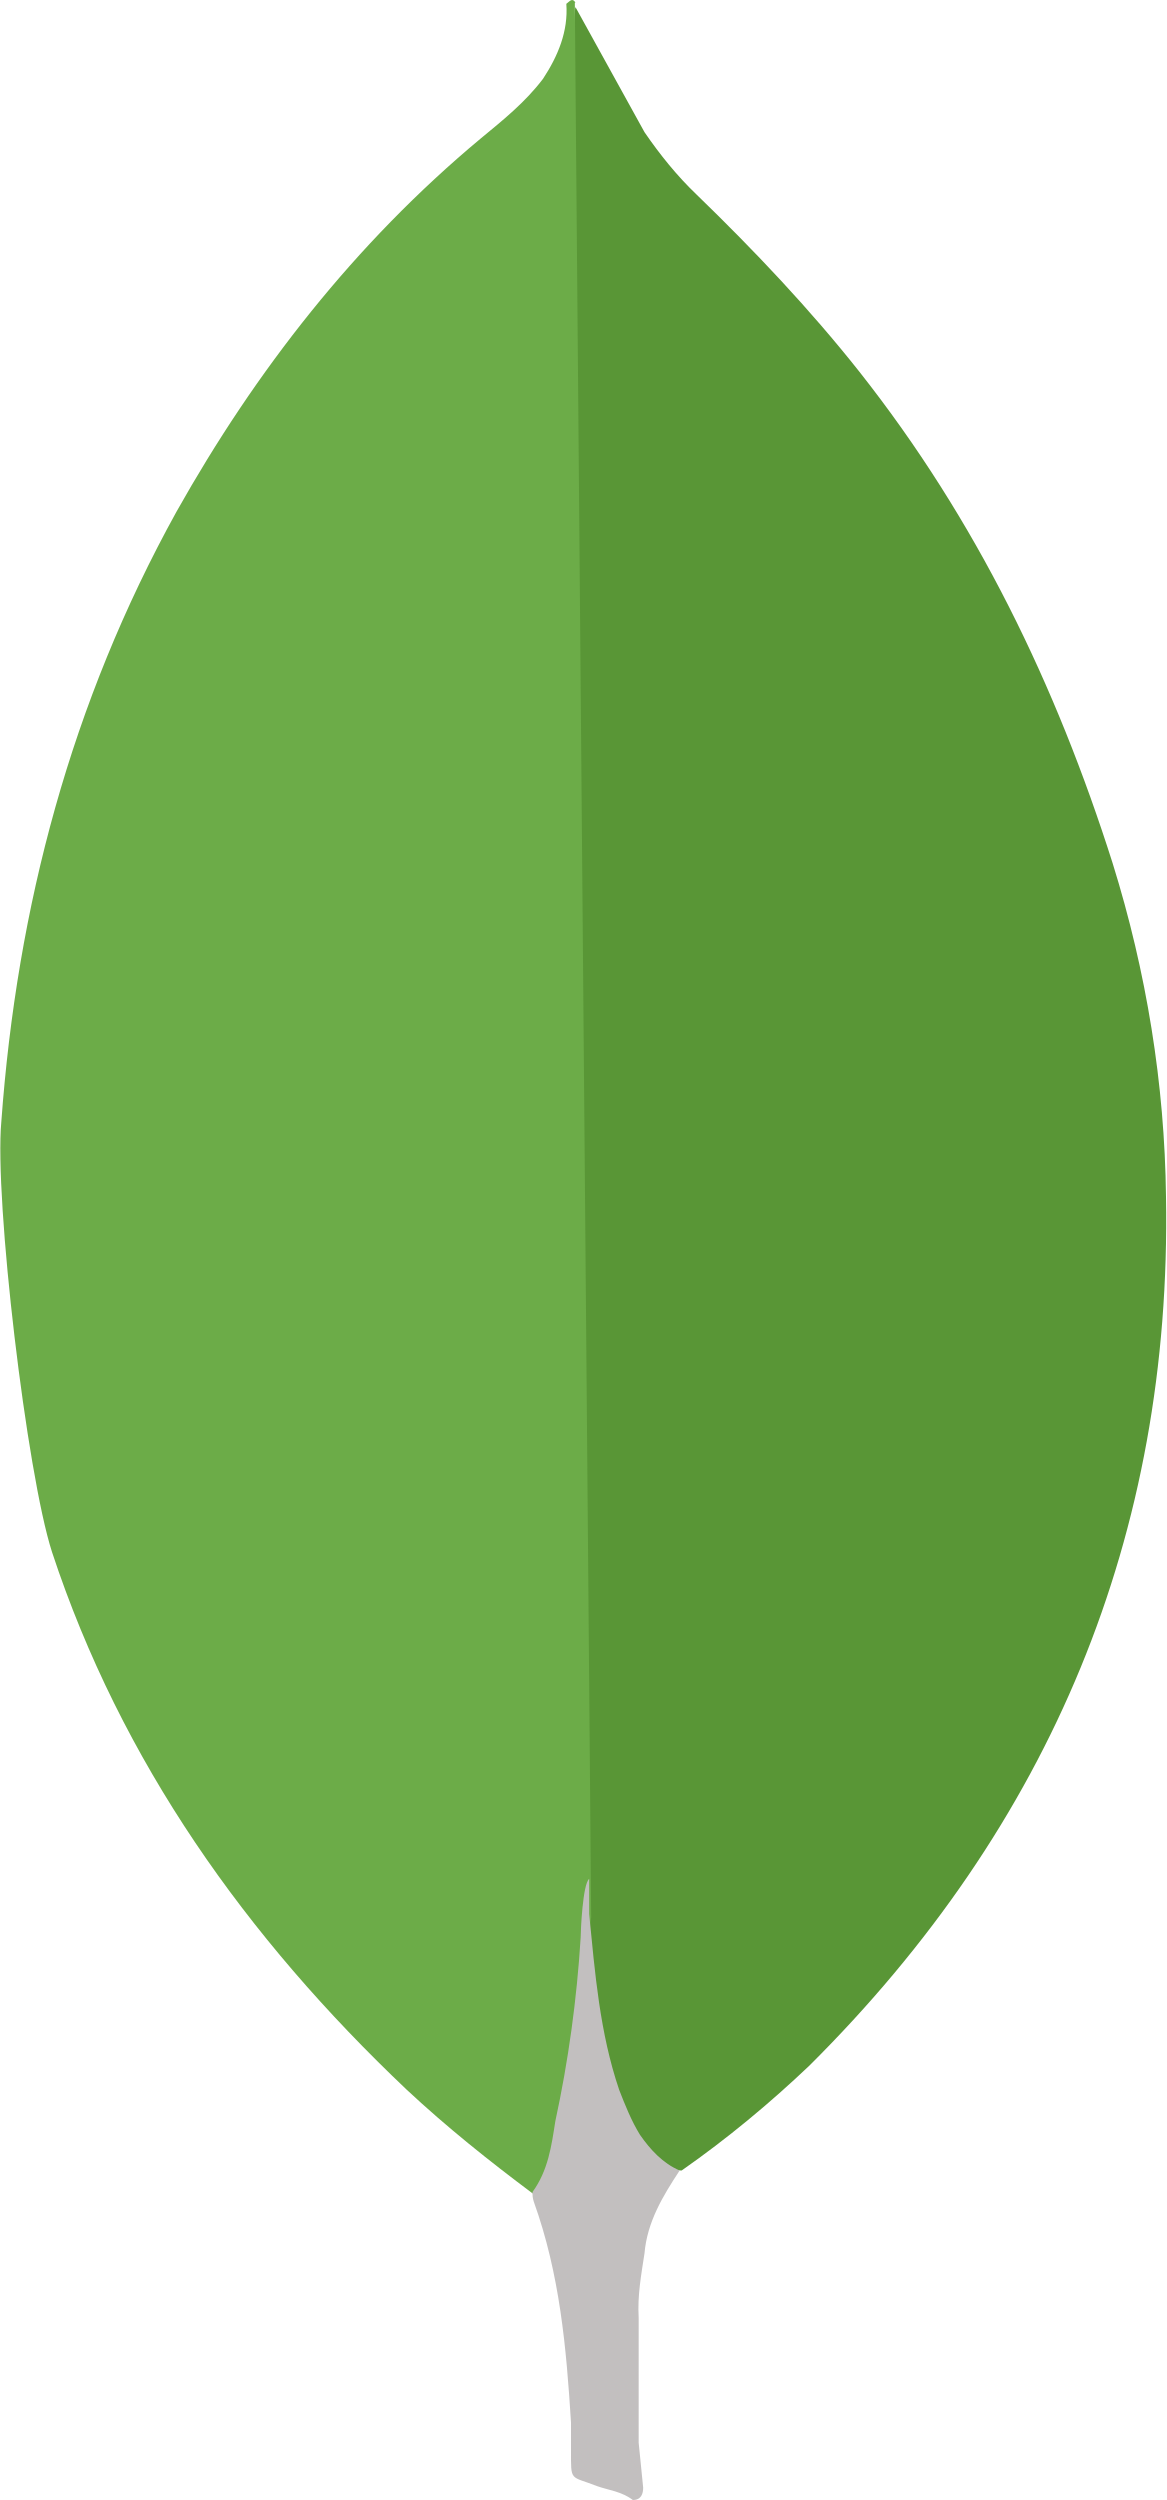
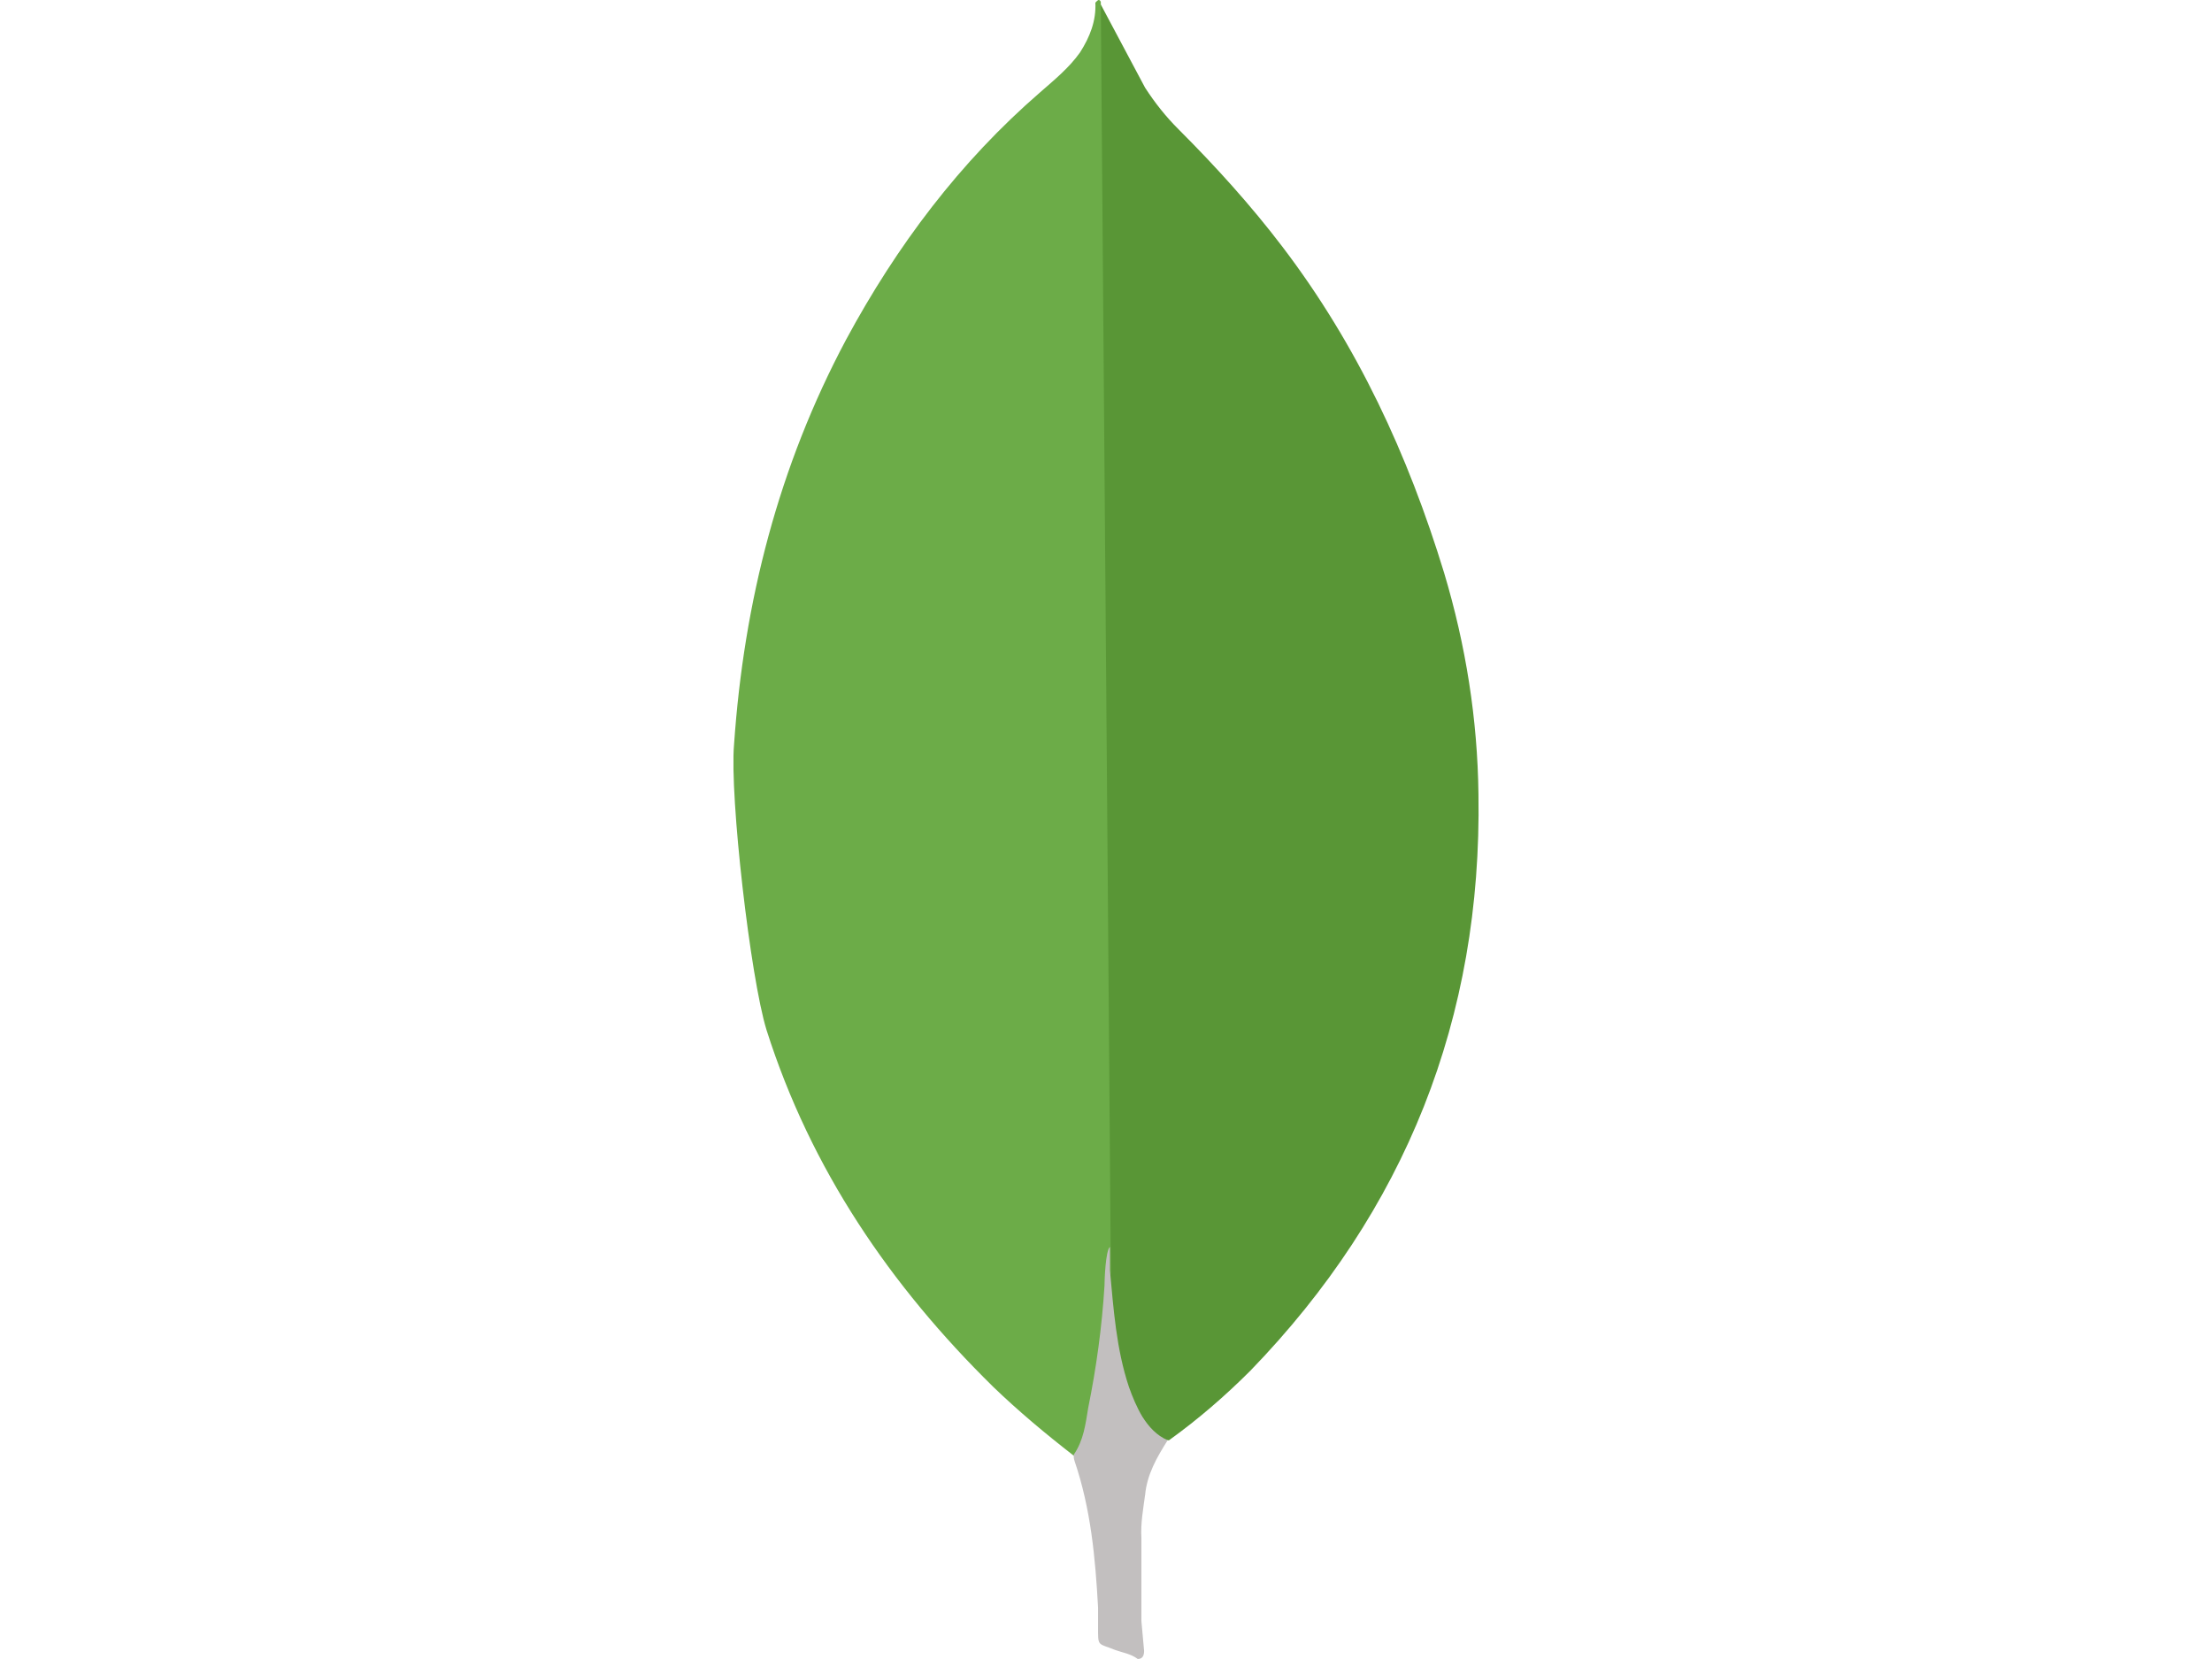
- <svg xmlns="http://www.w3.org/2000/svg" width="7pt" height="15pt" viewBox="0 0 7 15" version="1.1">
-   <g id="surface1">
-     <path style=" stroke:none;fill-rule:nonzero;fill:rgb(34.902%,58.824%,21.176%);fill-opacity:1;" d="M 3.453 0.043 L 3.867 0.793 C 3.961 0.93 4.062 1.055 4.18 1.168 C 4.527 1.504 4.859 1.855 5.156 2.23 C 5.859 3.121 6.336 4.109 6.676 5.18 C 6.879 5.832 6.988 6.504 6.996 7.18 C 7.031 9.207 6.309 10.949 4.855 12.395 C 4.617 12.621 4.363 12.832 4.09 13.023 C 3.949 13.023 3.879 12.914 3.82 12.816 C 3.711 12.637 3.641 12.434 3.609 12.23 C 3.555 11.984 3.523 11.738 3.539 11.488 L 3.539 11.371 C 3.527 11.348 3.402 0.098 3.453 0.043 Z M 3.453 0.043 " />
-     <path style=" stroke:none;fill-rule:nonzero;fill:rgb(42.353%,67.451%,28.235%);fill-opacity:1;" d="M 3.453 0.016 C 3.434 -0.016 3.418 0.008 3.398 0.023 C 3.41 0.188 3.348 0.336 3.258 0.473 C 3.152 0.613 3.02 0.719 2.883 0.832 C 2.129 1.461 1.535 2.223 1.059 3.07 C 0.426 4.215 0.102 5.441 0.008 6.73 C -0.035 7.195 0.16 8.84 0.312 9.312 C 0.727 10.57 1.477 11.625 2.441 12.539 C 2.68 12.762 2.934 12.965 3.195 13.16 C 3.273 13.16 3.281 13.098 3.297 13.047 C 3.332 12.941 3.359 12.836 3.375 12.727 L 3.547 11.504 L 3.449 0.016 Z M 3.453 0.016 " />
-     <path style=" stroke:none;fill-rule:nonzero;fill:rgb(76.078%,74.902%,74.902%);fill-opacity:1;" d="M 3.867 13.52 C 3.883 13.332 3.977 13.176 4.078 13.023 C 3.977 12.98 3.902 12.898 3.84 12.809 C 3.789 12.727 3.75 12.629 3.715 12.539 C 3.598 12.195 3.57 11.836 3.535 11.484 L 3.535 11.273 C 3.496 11.305 3.484 11.586 3.484 11.625 C 3.461 11.996 3.41 12.367 3.332 12.727 C 3.309 12.875 3.289 13.023 3.195 13.152 C 3.195 13.168 3.195 13.188 3.203 13.211 C 3.359 13.645 3.398 14.086 3.426 14.535 L 3.426 14.699 C 3.426 14.895 3.418 14.852 3.586 14.918 C 3.652 14.941 3.73 14.949 3.797 15 C 3.848 15 3.859 14.961 3.859 14.926 L 3.832 14.656 L 3.832 13.906 C 3.824 13.773 3.848 13.645 3.867 13.52 Z M 3.867 13.52 " />
+ <svg xmlns="http://www.w3.org/2000/svg" id="body_1" width="20" height="15">
+   <g transform="matrix(0.01953125 0 0 0.01953125 0 0)">
+     <g transform="matrix(0.5760015 0 0 0.5760015 339.5222 -0)">
+ 	</g>
+     <path transform="matrix(0.5760015 0 0 0.5760015 339.5222 -0)" d="M295.27 3.65L330.85 70.48C 338.85 82.81 347.52 93.73 357.72 103.9C 387.51 133.69 415.8 164.89 441.22 198.31C 501.5 277.47 542.17 365.38 571.2 460.45C 588.62 518.53 598.07 578.11 598.78 638.35C 601.69 818.46 539.95 973.11 415.47 1101.63C 395.14 1121.96 373.39 1140.79 350.06 1157.54C 337.73 1157.54 331.89 1148.08 326.81 1139.38C 317.36 1123.42 311.56 1105.21 308.65 1087.09C 304.27 1065.29 301.4 1043.51 302.82 1021.01L302.82 1021.01L302.82 1010.85C 301.82 1008.68 290.95 8.78 295.28 3.66L295.28 3.66L295.28 3.67L295.27 3.65z" stroke="none" fill="#599636" fill-rule="nonzero" />
+     <g transform="matrix(0.5760015 0 0 0.5760015 339.5222 -0)">
+ 	</g>
+     <path transform="matrix(0.5760015 0 0 0.5760015 339.5222 -0)" d="M295.27 1.43C 293.81 -1.48 292.36 0.72 290.89 2.14C 291.6 16.72 286.51 29.72 278.56 42.14C 269.81 54.47 258.23 63.94 246.6 74.1C 182.03 130.01 131.2 197.55 90.49 273.08C 36.33 374.74 8.41 483.68 0.5 598.38C -3.12 639.75 13.59 785.74 26.63 827.86C 62.21 939.68 126.12 1033.38 208.9 1114.7C 229.23 1134.28 250.98 1152.44 273.48 1169.9C 280.02 1169.9 280.73 1164.07 282.22 1159.73C 285.07 1150.45 287.28 1140.97 288.76 1131.39L288.76 1131.39L303.34 1022.49L295.26 1.43L295.27 1.43z" stroke="none" fill="#6CAC48" fill-rule="nonzero" />
+     <g transform="matrix(0.5760015 0 0 0.5760015 339.5222 -0)">
+ 	</g>
+     <path transform="matrix(0.5760015 0 0 0.5760015 339.5222 -0)" d="M330.85 1201.77C 332.31 1185.1 340.31 1171.27 349.02 1157.48C 340.27 1153.86 333.77 1146.65 328.69 1138.61C 324.31 1131.36 320.69 1122.65 317.86 1114.65C 307.69 1084.15 305.53 1052.15 302.61 1020.99L302.61 1020.99L302.61 1002.12C 298.99 1005.03 298.23 1029.7 298.23 1033.37C 296.2 1066.22 291.69 1099.17 285.15 1131.42C 282.98 1144.5 281.53 1157.54 273.48 1169.16C 273.48 1170.62 273.48 1172.07 274.19 1174.25C 287.27 1212.75 290.86 1251.95 293.06 1291.91L293.06 1291.91L293.06 1306.49C 293.06 1323.9 292.35 1320.23 306.81 1326.07C 312.64 1328.24 319.14 1328.98 324.97 1333.32C 329.35 1333.32 330.06 1329.7 330.06 1326.78L330.06 1326.78L327.89 1302.82L327.89 1235.99C 327.18 1224.32 329.35 1212.74 330.8 1201.83L330.8 1201.83L330.85 1201.77L330.85 1201.77z" stroke="none" fill="#C2BFBF" fill-rule="nonzero" />
  </g>
</svg>
